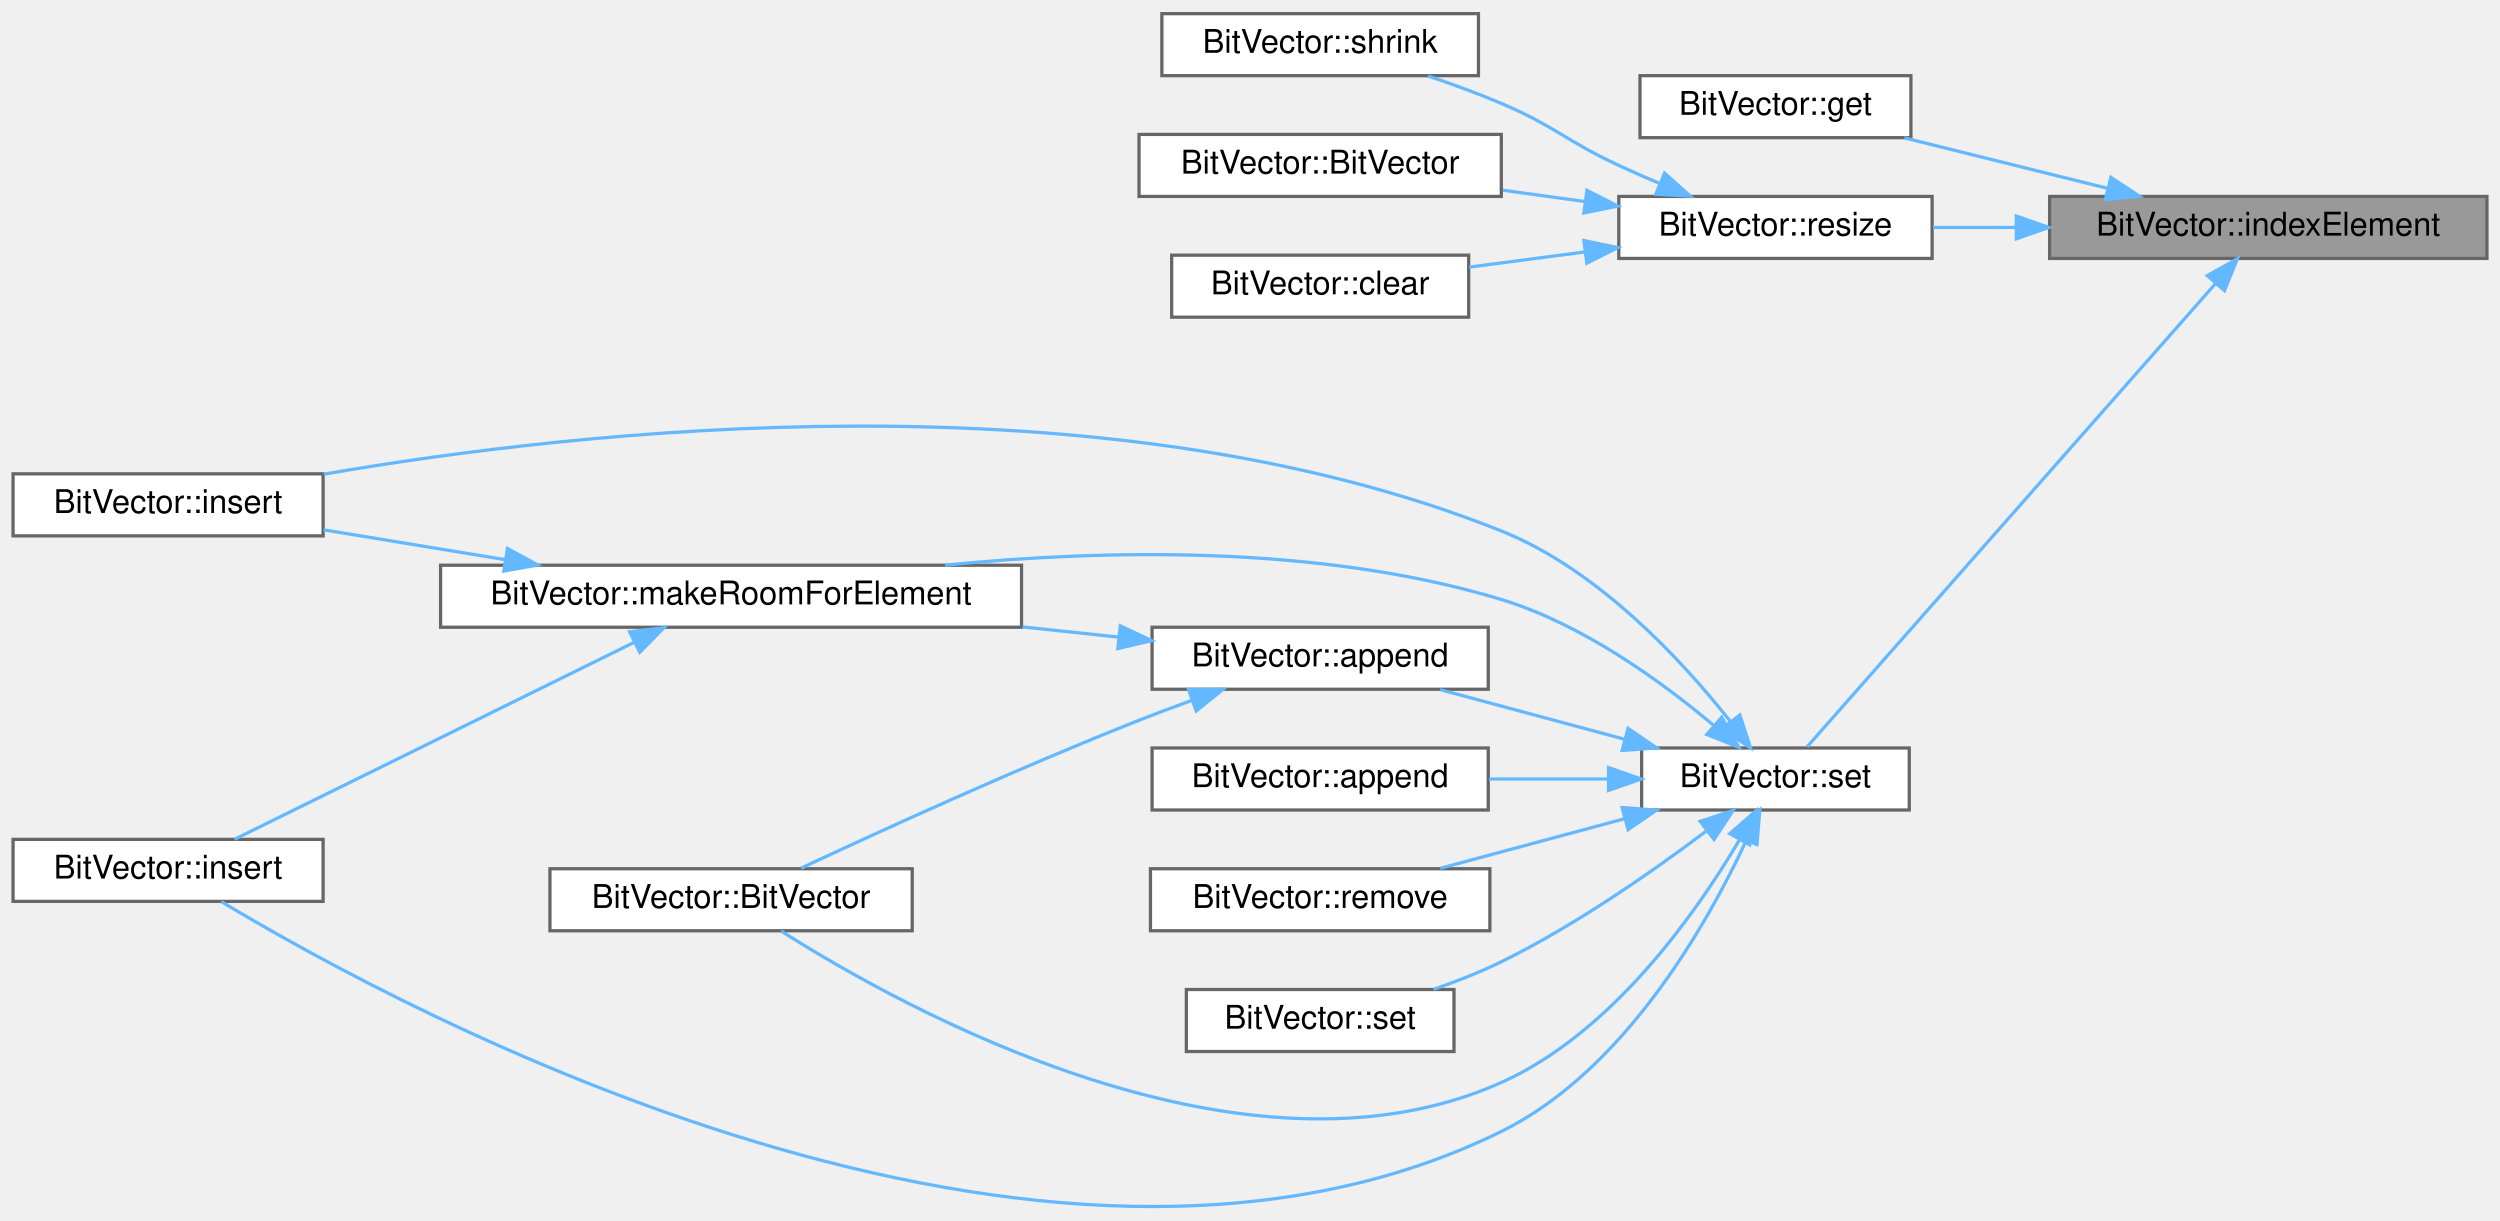
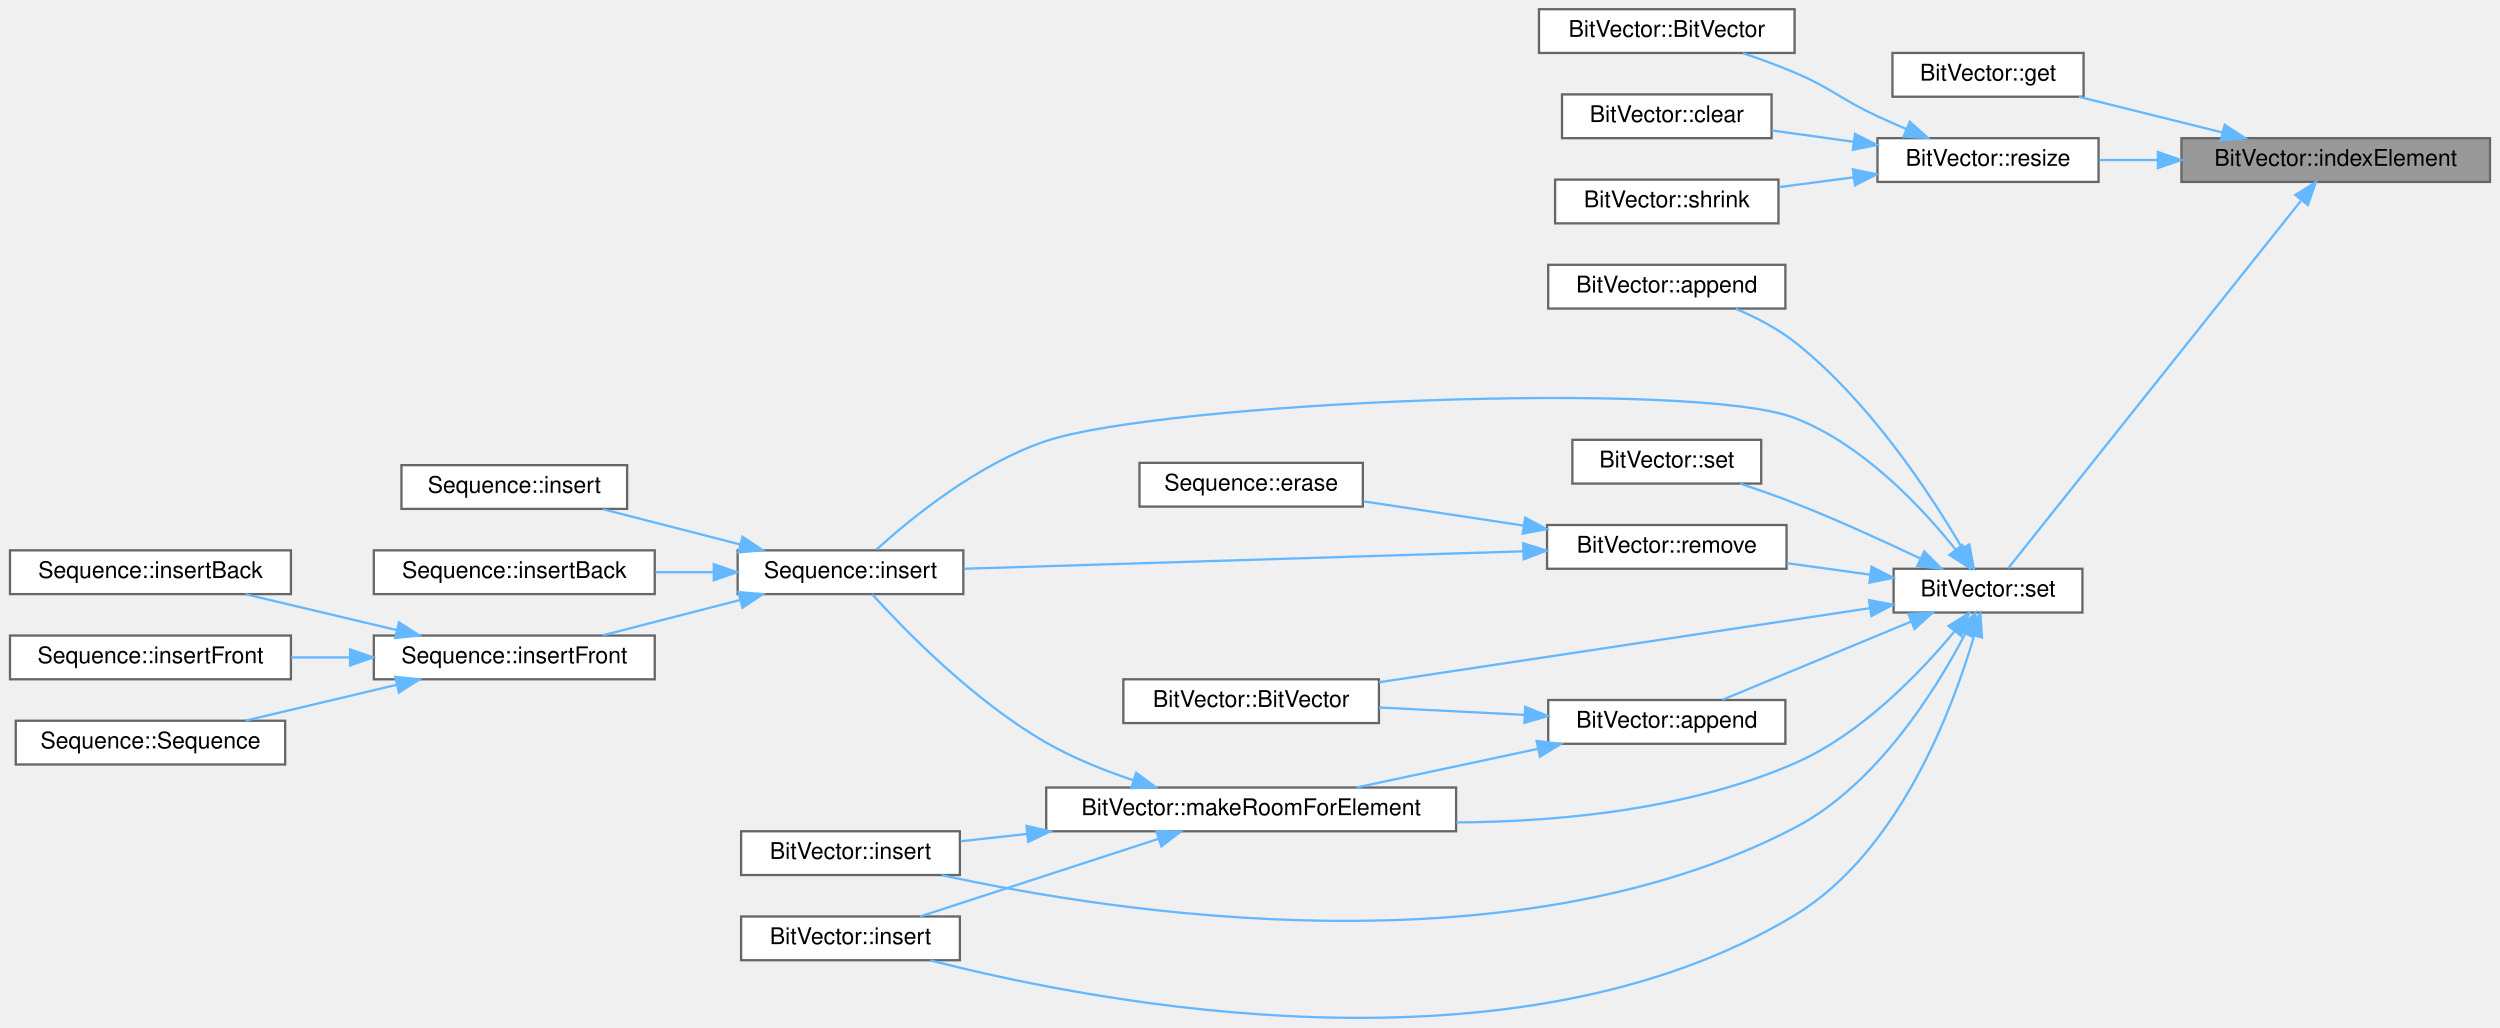
- <svg xmlns="http://www.w3.org/2000/svg" xmlns:xlink="http://www.w3.org/1999/xlink" width="766pt" height="374pt" viewBox="0.00 0.00 766.00 373.63">
-   <g id="graph0" class="graph" transform="scale(1 1) rotate(0) translate(4 369.63)">
+ <svg xmlns="http://www.w3.org/2000/svg" xmlns:xlink="http://www.w3.org/1999/xlink" width="1085pt" height="446pt" viewBox="0.00 0.00 1085.00 446.28">
+   <g id="graph0" class="graph" transform="scale(1 1) rotate(0) translate(4 442.28)">
    <g id="Node000001" class="node">
      <g id="a_Node000001">
        <a xlink:title="Give the coords of the first bit of an element.">
-           <polygon fill="#999999" stroke="#666666" points="758,-309.63 624,-309.63 624,-290.63 758,-290.63 758,-309.63" />
-           <text text-anchor="middle" x="691" y="-297.63" font-family="Helvetica,sans-Serif" font-size="10.00">BitVector::indexElement</text>
+           <polygon fill="#999999" stroke="#666666" points="1077,-382.28 943,-382.28 943,-363.28 1077,-363.28 1077,-382.28" />
+           <text text-anchor="middle" x="1010" y="-370.28" font-family="Helvetica,sans-Serif" font-size="10.00">BitVector::indexElement</text>
        </a>
      </g>
    </g>
    <g id="Node000002" class="node">
      <g id="a_Node000002">
        <a xlink:href="class_bit_vector.html#a2d0fe43b80b63edbd64dc887fd87d915" target="_top" xlink:title="Return the element at the position index.">
-           <polygon fill="white" stroke="#666666" points="581.5,-346.63 498.5,-346.63 498.5,-327.63 581.5,-327.63 581.5,-346.63" />
-           <text text-anchor="middle" x="540" y="-334.63" font-family="Helvetica,sans-Serif" font-size="10.00">BitVector::get</text>
+           <polygon fill="white" stroke="#666666" points="900.5,-419.28 817.5,-419.28 817.5,-400.28 900.5,-400.28 900.5,-419.28" />
+           <text text-anchor="middle" x="859" y="-407.28" font-family="Helvetica,sans-Serif" font-size="10.00">BitVector::get</text>
        </a>
      </g>
    </g>
    <g id="edge1_Node000001_Node000002" class="edge">
      <g id="a_edge1_Node000001_Node000002">
        <a xlink:title=" ">
-           <path fill="none" stroke="#63b8ff" d="M641.7,-312.12C621.55,-317.13 598.48,-322.86 579.5,-327.57" />
-           <polygon fill="#63b8ff" stroke="#63b8ff" points="642.77,-315.47 651.63,-309.66 641.08,-308.67 642.77,-315.47" />
+           <path fill="none" stroke="#63b8ff" d="M960.7,-384.77C940.55,-389.77 917.48,-395.5 898.5,-400.22" />
+           <polygon fill="#63b8ff" stroke="#63b8ff" points="961.77,-388.11 970.63,-382.31 960.08,-381.32 961.77,-388.11" />
        </a>
      </g>
    </g>
    <g id="Node000003" class="node">
      <g id="a_Node000003">
        <a xlink:href="class_bit_vector.html#a13856f33d2350c573cf2fbe587f03757" target="_top" xlink:title="Modify the length of BitVector::_data.">
-           <polygon fill="white" stroke="#666666" points="588,-309.63 492,-309.63 492,-290.63 588,-290.63 588,-309.63" />
-           <text text-anchor="middle" x="540" y="-297.63" font-family="Helvetica,sans-Serif" font-size="10.00">BitVector::resize</text>
+           <polygon fill="white" stroke="#666666" points="907,-382.28 811,-382.28 811,-363.28 907,-363.28 907,-382.28" />
+           <text text-anchor="middle" x="859" y="-370.28" font-family="Helvetica,sans-Serif" font-size="10.00">BitVector::resize</text>
        </a>
      </g>
    </g>
    <g id="edge2_Node000001_Node000003" class="edge">
      <g id="a_edge2_Node000001_Node000003">
        <a xlink:title=" ">
-           <path fill="none" stroke="#63b8ff" d="M613.64,-300.13C604.99,-300.13 596.38,-300.13 588.26,-300.13" />
-           <polygon fill="#63b8ff" stroke="#63b8ff" points="613.78,-303.63 623.78,-300.13 613.78,-296.63 613.78,-303.63" />
+           <path fill="none" stroke="#63b8ff" d="M932.64,-372.78C923.99,-372.78 915.38,-372.78 907.26,-372.78" />
+           <polygon fill="#63b8ff" stroke="#63b8ff" points="932.78,-376.28 942.78,-372.78 932.78,-369.28 932.78,-376.28" />
        </a>
      </g>
    </g>
    <g id="Node000007" class="node">
      <g id="a_Node000007">
        <a xlink:href="class_bit_vector.html#aca24053f655c825de0f06ec86fff1cec" target="_top" xlink:title="Replace an element by another element. Can add an element to the list if index = BitVector::_element_...">
-           <polygon fill="white" stroke="#666666" points="581,-140.63 499,-140.63 499,-121.63 581,-121.63 581,-140.63" />
-           <text text-anchor="middle" x="540" y="-128.63" font-family="Helvetica,sans-Serif" font-size="10.00">BitVector::set</text>
+           <polygon fill="white" stroke="#666666" points="900,-195.28 818,-195.28 818,-176.28 900,-176.28 900,-195.28" />
+           <text text-anchor="middle" x="859" y="-183.28" font-family="Helvetica,sans-Serif" font-size="10.00">BitVector::set</text>
        </a>
      </g>
    </g>
    <g id="edge6_Node000001_Node000007" class="edge">
      <g id="a_edge6_Node000001_Node000007">
        <a xlink:title=" ">
-           <path fill="none" stroke="#63b8ff" d="M674.92,-283.02C643.98,-247.94 574.23,-168.82 549.72,-141.02" />
-           <polygon fill="#63b8ff" stroke="#63b8ff" points="672.32,-285.37 681.56,-290.56 677.57,-280.75 672.32,-285.37" />
+           <path fill="none" stroke="#63b8ff" d="M994.83,-355C963.99,-316.28 891.59,-225.42 867.76,-195.51" />
+           <polygon fill="#63b8ff" stroke="#63b8ff" points="992.44,-357.61 1001.41,-363.25 997.91,-353.24 992.44,-357.61" />
        </a>
      </g>
    </g>
    <g id="Node000004" class="node">
      <g id="a_Node000004">
        <a xlink:href="class_bit_vector.html#a23c1685317944b2a5c6f149a5fccc6bd" target="_top" xlink:title="Construct a new Bit Vector object.">
-           <polygon fill="white" stroke="#666666" points="456,-328.63 345,-328.63 345,-309.63 456,-309.63 456,-328.63" />
-           <text text-anchor="middle" x="400.5" y="-316.63" font-family="Helvetica,sans-Serif" font-size="10.00">BitVector::BitVector</text>
+           <polygon fill="white" stroke="#666666" points="775,-438.28 664,-438.28 664,-419.28 775,-419.28 775,-438.28" />
+           <text text-anchor="middle" x="719.5" y="-426.28" font-family="Helvetica,sans-Serif" font-size="10.00">BitVector::BitVector</text>
        </a>
      </g>
    </g>
    <g id="edge3_Node000003_Node000004" class="edge">
      <g id="a_edge3_Node000003_Node000004">
        <a xlink:title=" ">
-           <path fill="none" stroke="#63b8ff" d="M481.66,-308.05C473.33,-309.21 464.76,-310.39 456.48,-311.53" />
-           <polygon fill="#63b8ff" stroke="#63b8ff" points="482.25,-311.51 491.68,-306.67 481.3,-304.57 482.25,-311.51" />
+           <path fill="none" stroke="#63b8ff" d="M823.65,-386.19C819.36,-388 815.06,-389.89 811,-391.78 794.59,-399.4 791.65,-403.69 775,-410.78 767.85,-413.82 760,-416.68 752.53,-419.19" />
+           <polygon fill="#63b8ff" stroke="#63b8ff" points="825.01,-389.42 832.92,-382.37 822.34,-382.95 825.01,-389.42" />
        </a>
      </g>
    </g>
    <g id="Node000005" class="node">
      <g id="a_Node000005">
        <a xlink:href="class_bit_vector.html#a673b530bb6e520f7f7fa90070e0034db" target="_top" xlink:title="Free memory used by BitVector::_data.">
-           <polygon fill="white" stroke="#666666" points="446,-291.63 355,-291.63 355,-272.63 446,-272.63 446,-291.63" />
-           <text text-anchor="middle" x="400.5" y="-279.63" font-family="Helvetica,sans-Serif" font-size="10.00">BitVector::clear</text>
+           <polygon fill="white" stroke="#666666" points="765,-401.28 674,-401.28 674,-382.28 765,-382.28 765,-401.28" />
+           <text text-anchor="middle" x="719.5" y="-389.28" font-family="Helvetica,sans-Serif" font-size="10.00">BitVector::clear</text>
        </a>
      </g>
    </g>
    <g id="edge4_Node000003_Node000005" class="edge">
      <g id="a_edge4_Node000003_Node000005">
        <a xlink:title=" ">
-           <path fill="none" stroke="#63b8ff" d="M481.46,-292.6C469.65,-291.05 457.4,-289.45 446.13,-287.97" />
-           <polygon fill="#63b8ff" stroke="#63b8ff" points="481.31,-296.11 491.68,-293.94 482.22,-289.17 481.31,-296.11" />
+           <path fill="none" stroke="#63b8ff" d="M800.46,-380.73C788.65,-382.36 776.4,-384.05 765.13,-385.61" />
+           <polygon fill="#63b8ff" stroke="#63b8ff" points="801.25,-384.15 810.68,-379.32 800.3,-377.22 801.25,-384.15" />
        </a>
      </g>
    </g>
    <g id="Node000006" class="node">
      <g id="a_Node000006">
        <a xlink:href="class_bit_vector.html#a80a4aa212535129b881b4fb2623ce222" target="_top" xlink:title="Reduce the size of BitVector::_data to fit BitVector::_element_number.">
-           <polygon fill="white" stroke="#666666" points="449,-365.63 352,-365.63 352,-346.63 449,-346.63 449,-365.63" />
-           <text text-anchor="middle" x="400.5" y="-353.63" font-family="Helvetica,sans-Serif" font-size="10.00">BitVector::shrink</text>
+           <polygon fill="white" stroke="#666666" points="768,-364.28 671,-364.28 671,-345.28 768,-345.28 768,-364.28" />
+           <text text-anchor="middle" x="719.5" y="-352.28" font-family="Helvetica,sans-Serif" font-size="10.00">BitVector::shrink</text>
        </a>
      </g>
    </g>
    <g id="edge5_Node000003_Node000006" class="edge">
      <g id="a_edge5_Node000003_Node000006">
        <a xlink:title=" ">
-           <path fill="none" stroke="#63b8ff" d="M504.65,-313.54C500.36,-315.36 496.06,-317.24 492,-319.13 475.59,-326.75 472.65,-331.05 456,-338.13 448.85,-341.17 441,-344.03 433.53,-346.54" />
-           <polygon fill="#63b8ff" stroke="#63b8ff" points="506.01,-316.77 513.92,-309.72 503.34,-310.3 506.01,-316.77" />
+           <path fill="none" stroke="#63b8ff" d="M800.56,-365.26C789.85,-363.86 778.76,-362.4 768.37,-361.04" />
+           <polygon fill="#63b8ff" stroke="#63b8ff" points="800.31,-368.75 810.68,-366.58 801.22,-361.81 800.31,-368.75" />
        </a>
      </g>
    </g>
    <g id="Node000008" class="node">
      <g id="a_Node000008">
        <a xlink:href="class_bit_vector.html#afbdbe8a5003f5941ffd5ab095cf87d88" target="_top" xlink:title="Add an element at the end of the vector.">
-           <polygon fill="white" stroke="#666666" points="452,-177.63 349,-177.63 349,-158.63 452,-158.63 452,-177.63" />
-           <text text-anchor="middle" x="400.5" y="-165.63" font-family="Helvetica,sans-Serif" font-size="10.00">BitVector::append</text>
+           <polygon fill="white" stroke="#666666" points="771,-138.28 668,-138.28 668,-119.28 771,-119.28 771,-138.28" />
+           <text text-anchor="middle" x="719.5" y="-126.28" font-family="Helvetica,sans-Serif" font-size="10.00">BitVector::append</text>
        </a>
      </g>
    </g>
    <g id="edge7_Node000007_Node000008" class="edge">
      <g id="a_edge7_Node000007_Node000008">
        <a xlink:title=" ">
-           <path fill="none" stroke="#63b8ff" d="M493.7,-143.32C475.37,-148.25 454.51,-153.87 437.27,-158.51" />
-           <polygon fill="#63b8ff" stroke="#63b8ff" points="494.84,-146.64 503.59,-140.66 493.02,-139.88 494.84,-146.64" />
+           <path fill="none" stroke="#63b8ff" d="M825.48,-172.3C800.3,-161.86 766.02,-147.65 743.59,-138.35" />
+           <polygon fill="#63b8ff" stroke="#63b8ff" points="824.41,-175.64 834.99,-176.24 827.09,-169.17 824.41,-175.64" />
        </a>
      </g>
    </g>
    <g id="Node000009" class="node">
      <g id="a_Node000009">
        <a xlink:href="class_bit_vector.html#a5547d55a697d61de026d0a94e743624b" target="_top" xlink:title="Construct a new Bit Vector object.">
-           <polygon fill="white" stroke="#666666" points="275.5,-103.63 164.5,-103.63 164.5,-84.63 275.5,-84.63 275.5,-103.63" />
-           <text text-anchor="middle" x="220" y="-91.63" font-family="Helvetica,sans-Serif" font-size="10.00">BitVector::BitVector</text>
-         </a>
-       </g>
-     </g>
-     <g id="edge13_Node000007_Node000009" class="edge">
-       <g id="a_edge13_Node000007_Node000009">
-         <a xlink:title=" ">
-           <path fill="none" stroke="#63b8ff" d="M528.94,-112.42C515.64,-89.93 489.89,-53.31 456,-38.13 377.15,-2.82 273.03,-60.6 235.37,-84.52" />
-           <polygon fill="#63b8ff" stroke="#63b8ff" points="526.03,-114.39 534.01,-121.37 532.12,-110.94 526.03,-114.39" />
+           <polygon fill="white" stroke="#666666" points="594.5,-147.28 483.5,-147.28 483.5,-128.28 594.5,-128.28 594.5,-147.28" />
+           <text text-anchor="middle" x="539" y="-135.28" font-family="Helvetica,sans-Serif" font-size="10.00">BitVector::BitVector</text>
+         </a>
+       </g>
+     </g>
+     <g id="edge20_Node000007_Node000009" class="edge">
+       <g id="a_edge20_Node000007_Node000009">
+         <a xlink:title=" ">
+           <path fill="none" stroke="#63b8ff" d="M807.68,-178.18C749.59,-169.41 654.4,-155.04 594.57,-146.01" />
+           <polygon fill="#63b8ff" stroke="#63b8ff" points="807.31,-181.67 817.73,-179.7 808.36,-174.74 807.31,-181.67" />
        </a>
      </g>
    </g>
    <g id="Node000010" class="node">
      <g id="a_Node000010">
        <a xlink:href="class_bit_vector.html#a686af396e4dff1536b7588213726c4cc" target="_top" xlink:title="Insert a number of blank position inside BitVector::_data.">
-           <polygon fill="white" stroke="#666666" points="309,-196.63 131,-196.63 131,-177.63 309,-177.63 309,-196.63" />
-           <text text-anchor="middle" x="220" y="-184.63" font-family="Helvetica,sans-Serif" font-size="10.00">BitVector::makeRoomForElement</text>
-         </a>
-       </g>
-     </g>
-     <g id="edge16_Node000007_Node000010" class="edge">
-       <g id="a_edge16_Node000007_Node000010">
-         <a xlink:title=" ">
-           <path fill="none" stroke="#63b8ff" d="M520.91,-147.69C505.1,-160.97 480.84,-178.59 456,-186.13 400.27,-203.05 333.62,-201.41 285.56,-196.65" />
-           <polygon fill="#63b8ff" stroke="#63b8ff" points="523.53,-150.05 528.78,-140.85 518.94,-144.77 523.53,-150.05" />
+           <polygon fill="white" stroke="#666666" points="628,-100.28 450,-100.28 450,-81.28 628,-81.28 628,-100.28" />
+           <text text-anchor="middle" x="539" y="-88.28" font-family="Helvetica,sans-Serif" font-size="10.00">BitVector::makeRoomForElement</text>
+         </a>
+       </g>
+     </g>
+     <g id="edge24_Node000007_Node000010" class="edge">
+       <g id="a_edge24_Node000007_Node000010">
+         <a xlink:title=" ">
+           <path fill="none" stroke="#63b8ff" d="M844.43,-168.08C829.56,-150.16 803.93,-123.35 775,-110.78 729.18,-90.87 673.66,-85.4 628.1,-85.12" />
+           <polygon fill="#63b8ff" stroke="#63b8ff" points="841.85,-170.45 850.84,-176.06 847.31,-166.07 841.85,-170.45" />
        </a>
      </g>
    </g>
    <g id="Node000011" class="node">
      <g id="a_Node000011">
+         <a xlink:href="class_sequence.html#aa48778c592160ac60319f780817f491c" target="_top" xlink:title="Insert a number of chars at the position position .">
+           <polygon fill="white" stroke="#666666" points="414,-203.28 316,-203.28 316,-184.28 414,-184.28 414,-203.28" />
+           <text text-anchor="middle" x="365" y="-191.28" font-family="Helvetica,sans-Serif" font-size="10.00">Sequence::insert</text>
+         </a>
+       </g>
+     </g>
+     <g id="edge21_Node000007_Node000011" class="edge">
+       <g id="a_edge21_Node000007_Node000011">
+         <a xlink:title=" ">
+           <path fill="none" stroke="#63b8ff" d="M844.87,-203.68C830.2,-222.02 804.59,-249.39 775,-260.78 731.32,-277.59 500.49,-267.59 450,-250.78 420.24,-240.87 391.25,-217.18 376.35,-203.67" />
+           <polygon fill="#63b8ff" stroke="#63b8ff" points="847.83,-205.58 851.16,-195.52 842.28,-201.3 847.83,-205.58" />
+         </a>
+       </g>
+     </g>
+     <g id="Node000018" class="node">
+       <g id="a_Node000018">
        <a xlink:href="class_bit_vector.html#a9f86c96c013632abd9d18feafe78d72e" target="_top" xlink:title="Insert a number_of_elements inside the vector at the index pos .">
-           <polygon fill="white" stroke="#666666" points="95,-112.63 0,-112.63 0,-93.63 95,-93.63 95,-112.63" />
-           <text text-anchor="middle" x="47.5" y="-100.63" font-family="Helvetica,sans-Serif" font-size="10.00">BitVector::insert</text>
-         </a>
-       </g>
-     </g>
-     <g id="edge14_Node000007_Node000011" class="edge">
-       <g id="a_edge14_Node000007_Node000011">
-         <a xlink:title=" ">
-           <path fill="none" stroke="#63b8ff" d="M531,-112.14C519,-86.45 493.66,-41.69 456,-23.13 315.33,46.17 119.54,-60.03 63.83,-93.55" />
-           <polygon fill="#63b8ff" stroke="#63b8ff" points="527.93,-113.85 535.2,-121.56 534.33,-111 527.93,-113.85" />
+           <polygon fill="white" stroke="#666666" points="412.5,-81.28 317.5,-81.28 317.5,-62.28 412.5,-62.28 412.5,-81.28" />
+           <text text-anchor="middle" x="365" y="-69.28" font-family="Helvetica,sans-Serif" font-size="10.00">BitVector::insert</text>
+         </a>
+       </g>
+     </g>
+     <g id="edge22_Node000007_Node000018" class="edge">
+       <g id="a_edge22_Node000007_Node000018">
+         <a xlink:title=" ">
+           <path fill="none" stroke="#63b8ff" d="M849.04,-166.94C836.34,-142.66 810.64,-101.34 775,-82.78 652.63,-19.03 480.48,-45.69 404.55,-62.26" />
+           <polygon fill="#63b8ff" stroke="#63b8ff" points="846.06,-168.82 853.67,-176.19 852.32,-165.68 846.06,-168.82" />
+         </a>
+       </g>
+     </g>
+     <g id="Node000019" class="node">
+       <g id="a_Node000019">
+         <a xlink:href="class_bit_vector.html#a915743b3f94c75c22317d160bfa741ff" target="_top" xlink:title="Insert a number_of_elements inside the vector at the index pos .">
+           <polygon fill="white" stroke="#666666" points="412.5,-44.28 317.5,-44.28 317.5,-25.28 412.5,-25.28 412.5,-44.28" />
+           <text text-anchor="middle" x="365" y="-32.28" font-family="Helvetica,sans-Serif" font-size="10.00">BitVector::insert</text>
+         </a>
+       </g>
+     </g>
+     <g id="edge23_Node000007_Node000019" class="edge">
+       <g id="a_edge23_Node000007_Node000019">
+         <a xlink:title=" ">
+           <path fill="none" stroke="#63b8ff" d="M852.93,-166.07C843.57,-134.19 820.25,-72.09 775,-44.78 653.85,28.37 473.52,-6.29 399.52,-25.25" />
+           <polygon fill="#63b8ff" stroke="#63b8ff" points="849.63,-167.28 855.67,-175.99 856.38,-165.41 849.63,-167.28" />
+         </a>
+       </g>
+     </g>
+     <g id="Node000020" class="node">
+       <g id="a_Node000020">
+         <a xlink:href="class_bit_vector.html#a2af5c1a1a0050e2b52d06c38436280fd" target="_top" xlink:title="Add an element at the end of the vector.">
+           <polygon fill="white" stroke="#666666" points="771,-327.28 668,-327.28 668,-308.28 771,-308.28 771,-327.28" />
+           <text text-anchor="middle" x="719.5" y="-315.28" font-family="Helvetica,sans-Serif" font-size="10.00">BitVector::append</text>
+         </a>
+       </g>
+     </g>
+     <g id="edge19_Node000007_Node000020" class="edge">
+       <g id="a_edge19_Node000007_Node000020">
+         <a xlink:title=" ">
+           <path fill="none" stroke="#63b8ff" d="M847.69,-204.41C833.85,-227.97 807.23,-268.49 775,-293.78 767.43,-299.71 758.17,-304.5 749.45,-308.2" />
+           <polygon fill="#63b8ff" stroke="#63b8ff" points="850.89,-205.86 852.82,-195.45 844.82,-202.39 850.89,-205.86" />
+         </a>
+       </g>
+     </g>
+     <g id="Node000021" class="node">
+       <g id="a_Node000021">
+         <a xlink:href="class_bit_vector.html#a87f84edf5dd56606b26e8741ba6ced02" target="_top" xlink:title="Remove a number of element from the vector.">
+           <polygon fill="white" stroke="#666666" points="771.5,-214.28 667.5,-214.28 667.5,-195.28 771.5,-195.28 771.5,-214.28" />
+           <text text-anchor="middle" x="719.5" y="-202.28" font-family="Helvetica,sans-Serif" font-size="10.00">BitVector::remove</text>
+         </a>
+       </g>
+     </g>
+     <g id="edge25_Node000007_Node000021" class="edge">
+       <g id="a_edge25_Node000007_Node000021">
+         <a xlink:title=" ">
+           <path fill="none" stroke="#63b8ff" d="M807.78,-192.72C796.03,-194.34 783.51,-196.07 771.72,-197.7" />
+           <polygon fill="#63b8ff" stroke="#63b8ff" points="808.43,-196.16 817.86,-191.32 807.47,-189.23 808.43,-196.16" />
+         </a>
+       </g>
+     </g>
+     <g id="Node000023" class="node">
+       <g id="a_Node000023">
+         <a xlink:href="class_bit_vector.html#a38e8be69974c874857dd7cb6a52429ac" target="_top" xlink:title="Replace an element by another element. Can add an element to the list if index = BitVector::_element_...">
+           <polygon fill="white" stroke="#666666" points="760.5,-251.28 678.5,-251.28 678.5,-232.28 760.5,-232.28 760.5,-251.28" />
+           <text text-anchor="middle" x="719.5" y="-239.28" font-family="Helvetica,sans-Serif" font-size="10.00">BitVector::set</text>
+         </a>
+       </g>
+     </g>
+     <g id="edge28_Node000007_Node000023" class="edge">
+       <g id="a_edge28_Node000007_Node000023">
+         <a xlink:title=" ">
+           <path fill="none" stroke="#63b8ff" d="M829.54,-199.75C813.68,-207.3 793.45,-216.53 775,-223.78 767.39,-226.76 759.07,-229.68 751.27,-232.27" />
+           <polygon fill="#63b8ff" stroke="#63b8ff" points="831.31,-202.78 838.81,-195.3 828.28,-196.47 831.31,-202.78" />
+         </a>
+       </g>
+     </g>
+     <g id="edge8_Node000008_Node000009" class="edge">
+       <g id="a_edge8_Node000008_Node000009">
+         <a xlink:title=" ">
+           <path fill="none" stroke="#63b8ff" d="M657.67,-131.84C637.2,-132.88 614.5,-134.02 594.55,-135.03" />
+           <polygon fill="#63b8ff" stroke="#63b8ff" points="658.02,-135.33 667.83,-131.33 657.66,-128.34 658.02,-135.33" />
+         </a>
+       </g>
+     </g>
+     <g id="edge9_Node000008_Node000010" class="edge">
+       <g id="a_edge9_Node000008_Node000010">
+         <a xlink:title=" ">
+           <path fill="none" stroke="#63b8ff" d="M663.63,-117.1C638.32,-111.71 608.65,-105.39 584.72,-100.3" />
+           <polygon fill="#63b8ff" stroke="#63b8ff" points="662.95,-120.53 673.46,-119.19 664.4,-113.68 662.95,-120.53" />
+         </a>
+       </g>
+     </g>
+     <g id="edge10_Node000010_Node000011" class="edge">
+       <g id="a_edge10_Node000010_Node000011">
+         <a xlink:title=" ">
+           <path fill="none" stroke="#63b8ff" d="M487.93,-103.41C475.12,-107.67 461.68,-113.09 450,-119.78 418.63,-137.75 388.5,-168.67 374.37,-184.24" />
+           <polygon fill="#63b8ff" stroke="#63b8ff" points="489.08,-106.72 497.56,-100.38 486.98,-100.04 489.08,-106.72" />
+         </a>
+       </g>
+     </g>
+     <g id="edge17_Node000010_Node000018" class="edge">
+       <g id="a_edge17_Node000010_Node000018">
+         <a xlink:title=" ">
+           <path fill="none" stroke="#63b8ff" d="M441.71,-80.14C431.72,-79.04 421.91,-77.95 412.84,-76.95" />
+           <polygon fill="#63b8ff" stroke="#63b8ff" points="441.42,-83.63 451.75,-81.25 442.19,-76.67 441.42,-83.63" />
+         </a>
+       </g>
+     </g>
+     <g id="edge18_Node000010_Node000019" class="edge">
+       <g id="a_edge18_Node000010_Node000019">
+         <a xlink:title=" ">
+           <path fill="none" stroke="#63b8ff" d="M498.66,-77.97C467.14,-67.71 423.65,-53.55 395.18,-44.28" />
+           <polygon fill="#63b8ff" stroke="#63b8ff" points="497.84,-81.38 508.43,-81.15 500.01,-74.73 497.84,-81.38" />
        </a>
      </g>
    </g>
    <g id="Node000012" class="node">
      <g id="a_Node000012">
-         <a xlink:href="class_bit_vector.html#a915743b3f94c75c22317d160bfa741ff" target="_top" xlink:title="Insert a number_of_elements inside the vector at the index pos .">
-           <polygon fill="white" stroke="#666666" points="95,-224.63 0,-224.63 0,-205.63 95,-205.63 95,-224.63" />
-           <text text-anchor="middle" x="47.5" y="-212.63" font-family="Helvetica,sans-Serif" font-size="10.00">BitVector::insert</text>
-         </a>
-       </g>
-     </g>
-     <g id="edge15_Node000007_Node000012" class="edge">
-       <g id="a_edge15_Node000007_Node000012">
-         <a xlink:title=" ">
-           <path fill="none" stroke="#63b8ff" d="M526.11,-148.86C511.49,-167.34 485.78,-195.22 456,-207.13 333.47,-256.14 173.2,-237.99 95.2,-224.52" />
-           <polygon fill="#63b8ff" stroke="#63b8ff" points="529.09,-150.74 532.37,-140.66 523.52,-146.49 529.09,-150.74" />
+         <a xlink:href="class_sequence.html#a3cf6cf5e54782f4d1a2ee07ec519523c" target="_top" xlink:title="Insert a char at the position position .">
+           <polygon fill="white" stroke="#666666" points="268,-240.28 170,-240.28 170,-221.28 268,-221.28 268,-240.28" />
+           <text text-anchor="middle" x="219" y="-228.28" font-family="Helvetica,sans-Serif" font-size="10.00">Sequence::insert</text>
+         </a>
+       </g>
+     </g>
+     <g id="edge11_Node000011_Node000012" class="edge">
+       <g id="a_edge11_Node000011_Node000012">
+         <a xlink:title=" ">
+           <path fill="none" stroke="#63b8ff" d="M317.09,-205.83C297.77,-210.8 275.68,-216.47 257.46,-221.15" />
+           <polygon fill="#63b8ff" stroke="#63b8ff" points="318.1,-209.18 326.92,-203.31 316.36,-202.4 318.1,-209.18" />
        </a>
      </g>
    </g>
    <g id="Node000013" class="node">
      <g id="a_Node000013">
-         <a xlink:href="class_bit_vector.html#a2af5c1a1a0050e2b52d06c38436280fd" target="_top" xlink:title="Add an element at the end of the vector.">
-           <polygon fill="white" stroke="#666666" points="452,-140.63 349,-140.63 349,-121.63 452,-121.63 452,-140.63" />
-           <text text-anchor="middle" x="400.5" y="-128.63" font-family="Helvetica,sans-Serif" font-size="10.00">BitVector::append</text>
-         </a>
-       </g>
-     </g>
-     <g id="edge12_Node000007_Node000013" class="edge">
-       <g id="a_edge12_Node000007_Node000013">
-         <a xlink:title=" ">
-           <path fill="none" stroke="#63b8ff" d="M488.66,-131.13C476.78,-131.13 464.11,-131.13 452.22,-131.13" />
-           <polygon fill="#63b8ff" stroke="#63b8ff" points="488.86,-134.63 498.86,-131.13 488.86,-127.63 488.86,-134.63" />
+         <a xlink:href="class_sequence.html#aa57fd5a7fdd173374e56006ce1c47bdc" target="_top" xlink:title="Insert a number of chars at the the back of the sequence position .">
+           <polygon fill="white" stroke="#666666" points="280,-203.28 158,-203.28 158,-184.28 280,-184.28 280,-203.28" />
+           <text text-anchor="middle" x="219" y="-191.28" font-family="Helvetica,sans-Serif" font-size="10.00">Sequence::insertBack</text>
+         </a>
+       </g>
+     </g>
+     <g id="edge12_Node000011_Node000013" class="edge">
+       <g id="a_edge12_Node000011_Node000013">
+         <a xlink:title=" ">
+           <path fill="none" stroke="#63b8ff" d="M305.61,-193.78C297.25,-193.78 288.64,-193.78 280.25,-193.78" />
+           <polygon fill="#63b8ff" stroke="#63b8ff" points="305.65,-197.28 315.65,-193.78 305.65,-190.28 305.65,-197.28" />
        </a>
      </g>
    </g>
    <g id="Node000014" class="node">
      <g id="a_Node000014">
-         <a xlink:href="class_bit_vector.html#a87f84edf5dd56606b26e8741ba6ced02" target="_top" xlink:title="Remove a number of element from the vector.">
-           <polygon fill="white" stroke="#666666" points="452.5,-103.63 348.5,-103.63 348.5,-84.63 452.5,-84.63 452.5,-103.63" />
-           <text text-anchor="middle" x="400.5" y="-91.63" font-family="Helvetica,sans-Serif" font-size="10.00">BitVector::remove</text>
-         </a>
-       </g>
-     </g>
-     <g id="edge17_Node000007_Node000014" class="edge">
-       <g id="a_edge17_Node000007_Node000014">
-         <a xlink:title=" ">
-           <path fill="none" stroke="#63b8ff" d="M493.7,-118.94C475.37,-114.01 454.51,-108.39 437.27,-103.76" />
-           <polygon fill="#63b8ff" stroke="#63b8ff" points="493.02,-122.38 503.59,-121.6 494.84,-115.62 493.02,-122.38" />
+         <a xlink:href="class_sequence.html#a092f380b654de9aaa8a770ec0948c454" target="_top" xlink:title="Insert a number of chars at the the front of the sequence position .">
+           <polygon fill="white" stroke="#666666" points="280,-166.28 158,-166.28 158,-147.28 280,-147.28 280,-166.28" />
+           <text text-anchor="middle" x="219" y="-154.28" font-family="Helvetica,sans-Serif" font-size="10.00">Sequence::insertFront</text>
+         </a>
+       </g>
+     </g>
+     <g id="edge13_Node000011_Node000014" class="edge">
+       <g id="a_edge13_Node000011_Node000014">
+         <a xlink:title=" ">
+           <path fill="none" stroke="#63b8ff" d="M317.09,-181.73C297.77,-176.76 275.68,-171.08 257.46,-166.4" />
+           <polygon fill="#63b8ff" stroke="#63b8ff" points="316.36,-185.15 326.92,-184.25 318.1,-178.37 316.36,-185.15" />
        </a>
      </g>
    </g>
    <g id="Node000015" class="node">
      <g id="a_Node000015">
-         <a xlink:href="class_bit_vector.html#a38e8be69974c874857dd7cb6a52429ac" target="_top" xlink:title="Replace an element by another element. Can add an element to the list if index = BitVector::_element_...">
-           <polygon fill="white" stroke="#666666" points="441.5,-66.63 359.5,-66.63 359.5,-47.63 441.5,-47.63 441.5,-66.63" />
-           <text text-anchor="middle" x="400.5" y="-54.63" font-family="Helvetica,sans-Serif" font-size="10.00">BitVector::set</text>
-         </a>
-       </g>
-     </g>
-     <g id="edge18_Node000007_Node000015" class="edge">
-       <g id="a_edge18_Node000007_Node000015">
-         <a xlink:title=" ">
-           <path fill="none" stroke="#63b8ff" d="M518.8,-115.18C502.56,-102.95 478.78,-86.31 456,-75.13 449.47,-71.93 442.23,-69.09 435.22,-66.66" />
-           <polygon fill="#63b8ff" stroke="#63b8ff" points="516.93,-118.16 527,-121.47 521.19,-112.6 516.93,-118.16" />
-         </a>
-       </g>
-     </g>
-     <g id="edge8_Node000008_Node000009" class="edge">
-       <g id="a_edge8_Node000008_Node000009">
-         <a xlink:title=" ">
-           <path fill="none" stroke="#63b8ff" d="M361.13,-155.2C355.69,-153.24 350.18,-151.18 345,-149.13 307.99,-134.5 265.8,-115.22 241.41,-103.8" />
-           <polygon fill="#63b8ff" stroke="#63b8ff" points="360.17,-158.57 370.77,-158.61 362.51,-151.97 360.17,-158.57" />
-         </a>
-       </g>
-     </g>
-     <g id="edge9_Node000008_Node000010" class="edge">
-       <g id="a_edge9_Node000008_Node000010">
-         <a xlink:title=" ">
-           <path fill="none" stroke="#63b8ff" d="M338.73,-174.6C329.24,-175.61 319.26,-176.67 309.3,-177.73" />
-           <polygon fill="#63b8ff" stroke="#63b8ff" points="339.25,-178.06 348.83,-173.53 338.51,-171.1 339.25,-178.06" />
-         </a>
-       </g>
-     </g>
-     <g id="edge10_Node000010_Node000011" class="edge">
-       <g id="a_edge10_Node000010_Node000011">
-         <a xlink:title=" ">
-           <path fill="none" stroke="#63b8ff" d="M190.27,-172.98C155.46,-155.83 97.75,-127.4 67.83,-112.65" />
-           <polygon fill="#63b8ff" stroke="#63b8ff" points="188.92,-176.22 199.44,-177.5 192.02,-169.94 188.92,-176.22" />
-         </a>
-       </g>
-     </g>
-     <g id="edge11_Node000010_Node000012" class="edge">
-       <g id="a_edge11_Node000010_Node000012">
-         <a xlink:title=" ">
-           <path fill="none" stroke="#63b8ff" d="M150.86,-198.32C132.17,-201.39 112.34,-204.65 95.16,-207.47" />
-           <polygon fill="#63b8ff" stroke="#63b8ff" points="151.5,-201.76 160.8,-196.69 150.37,-194.86 151.5,-201.76" />
+         <a xlink:href="class_sequence.html#a16e70626e330194c1507ed339c9c629c" target="_top" xlink:title="Insert a char at the the back of the sequence position .">
+           <polygon fill="white" stroke="#666666" points="122,-203.28 0,-203.28 0,-184.28 122,-184.28 122,-203.28" />
+           <text text-anchor="middle" x="61" y="-191.28" font-family="Helvetica,sans-Serif" font-size="10.00">Sequence::insertBack</text>
+         </a>
+       </g>
+     </g>
+     <g id="edge14_Node000014_Node000015" class="edge">
+       <g id="a_edge14_Node000014_Node000015">
+         <a xlink:title=" ">
+           <path fill="none" stroke="#63b8ff" d="M168.01,-168.63C146.78,-173.67 122.36,-179.46 102.31,-184.22" />
+           <polygon fill="#63b8ff" stroke="#63b8ff" points="168.9,-172.02 177.83,-166.31 167.29,-165.21 168.9,-172.02" />
+         </a>
+       </g>
+     </g>
+     <g id="Node000016" class="node">
+       <g id="a_Node000016">
+         <a xlink:href="class_sequence.html#a1fa6868ce587e1f3d779bb226cfda548" target="_top" xlink:title="Insert a char at the the front of the sequence position .">
+           <polygon fill="white" stroke="#666666" points="122,-166.28 0,-166.28 0,-147.28 122,-147.28 122,-166.28" />
+           <text text-anchor="middle" x="61" y="-154.28" font-family="Helvetica,sans-Serif" font-size="10.00">Sequence::insertFront</text>
+         </a>
+       </g>
+     </g>
+     <g id="edge15_Node000014_Node000016" class="edge">
+       <g id="a_edge15_Node000014_Node000016">
+         <a xlink:title=" ">
+           <path fill="none" stroke="#63b8ff" d="M147.46,-156.78C139.01,-156.78 130.44,-156.78 122.15,-156.78" />
+           <polygon fill="#63b8ff" stroke="#63b8ff" points="147.69,-160.28 157.69,-156.78 147.69,-153.28 147.69,-160.28" />
+         </a>
+       </g>
+     </g>
+     <g id="Node000017" class="node">
+       <g id="a_Node000017">
+         <a xlink:href="class_sequence.html#ae293cd5124445b604bbcba3a5f01a48a" target="_top" xlink:title="Main Constructor. Construct a new Sequence object.">
+           <polygon fill="white" stroke="#666666" points="119.5,-129.28 2.5,-129.28 2.5,-110.28 119.5,-110.28 119.5,-129.28" />
+           <text text-anchor="middle" x="61" y="-117.28" font-family="Helvetica,sans-Serif" font-size="10.00">Sequence::Sequence</text>
+         </a>
+       </g>
+     </g>
+     <g id="edge16_Node000014_Node000017" class="edge">
+       <g id="a_edge16_Node000014_Node000017">
+         <a xlink:title=" ">
+           <path fill="none" stroke="#63b8ff" d="M168.01,-144.92C146.78,-139.89 122.36,-134.09 102.31,-129.34" />
+           <polygon fill="#63b8ff" stroke="#63b8ff" points="167.29,-148.35 177.83,-147.25 168.9,-141.54 167.29,-148.35" />
+         </a>
+       </g>
+     </g>
+     <g id="edge27_Node000021_Node000011" class="edge">
+       <g id="a_edge27_Node000021_Node000011">
+         <a xlink:title=" ">
+           <path fill="none" stroke="#63b8ff" d="M656.95,-202.86C587.88,-200.7 477.28,-197.25 414.2,-195.28" />
+           <polygon fill="#63b8ff" stroke="#63b8ff" points="657.14,-206.36 667.24,-203.18 657.36,-199.37 657.14,-206.36" />
+         </a>
+       </g>
+     </g>
+     <g id="Node000022" class="node">
+       <g id="a_Node000022">
+         <a xlink:href="class_sequence.html#a20eb6bdd6f5cba62a251eff4387a525d" target="_top" xlink:title="Remove a portion of the sequence.">
+           <polygon fill="white" stroke="#666666" points="587.5,-241.28 490.5,-241.28 490.5,-222.28 587.5,-222.28 587.5,-241.28" />
+           <text text-anchor="middle" x="539" y="-229.28" font-family="Helvetica,sans-Serif" font-size="10.00">Sequence::erase</text>
+         </a>
+       </g>
+     </g>
+     <g id="edge26_Node000021_Node000022" class="edge">
+       <g id="a_edge26_Node000021_Node000022">
+         <a xlink:title=" ">
+           <path fill="none" stroke="#63b8ff" d="M657.44,-214.01C634.68,-217.46 609.19,-221.31 587.79,-224.55" />
+           <polygon fill="#63b8ff" stroke="#63b8ff" points="657.99,-217.47 667.35,-212.51 656.94,-210.55 657.99,-217.47" />
        </a>
      </g>
    </g>
  </g>
</svg>
